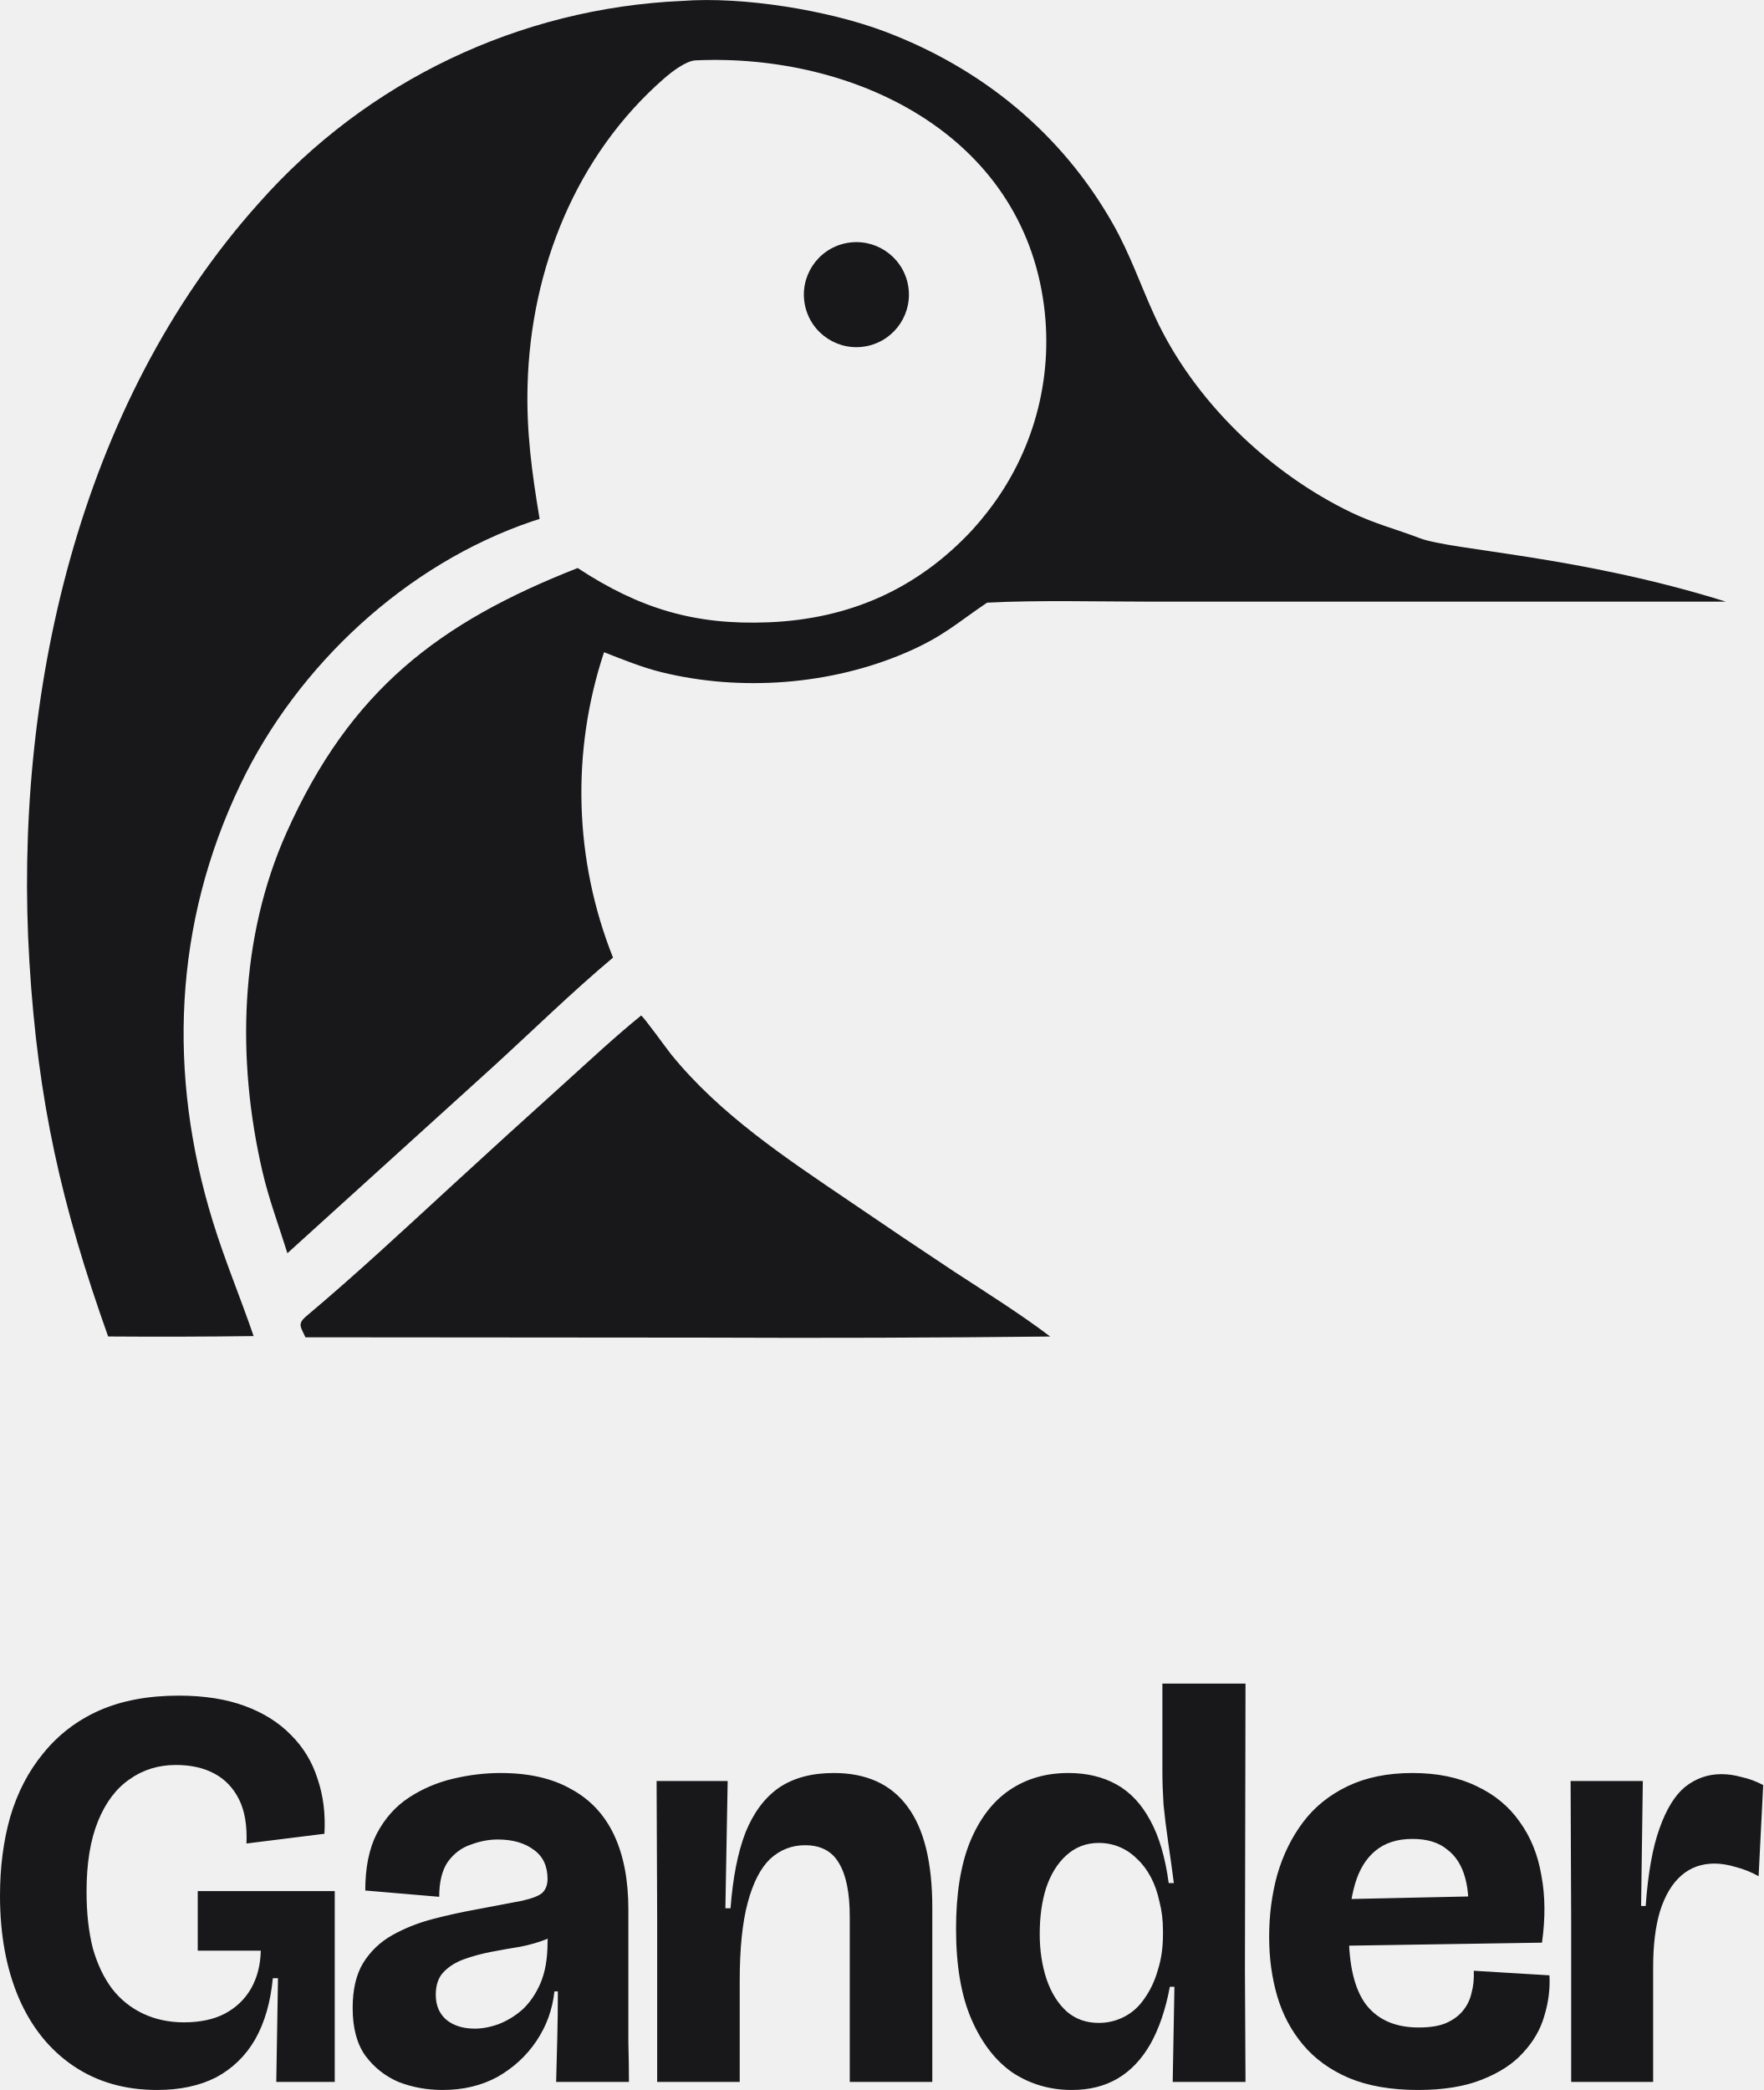
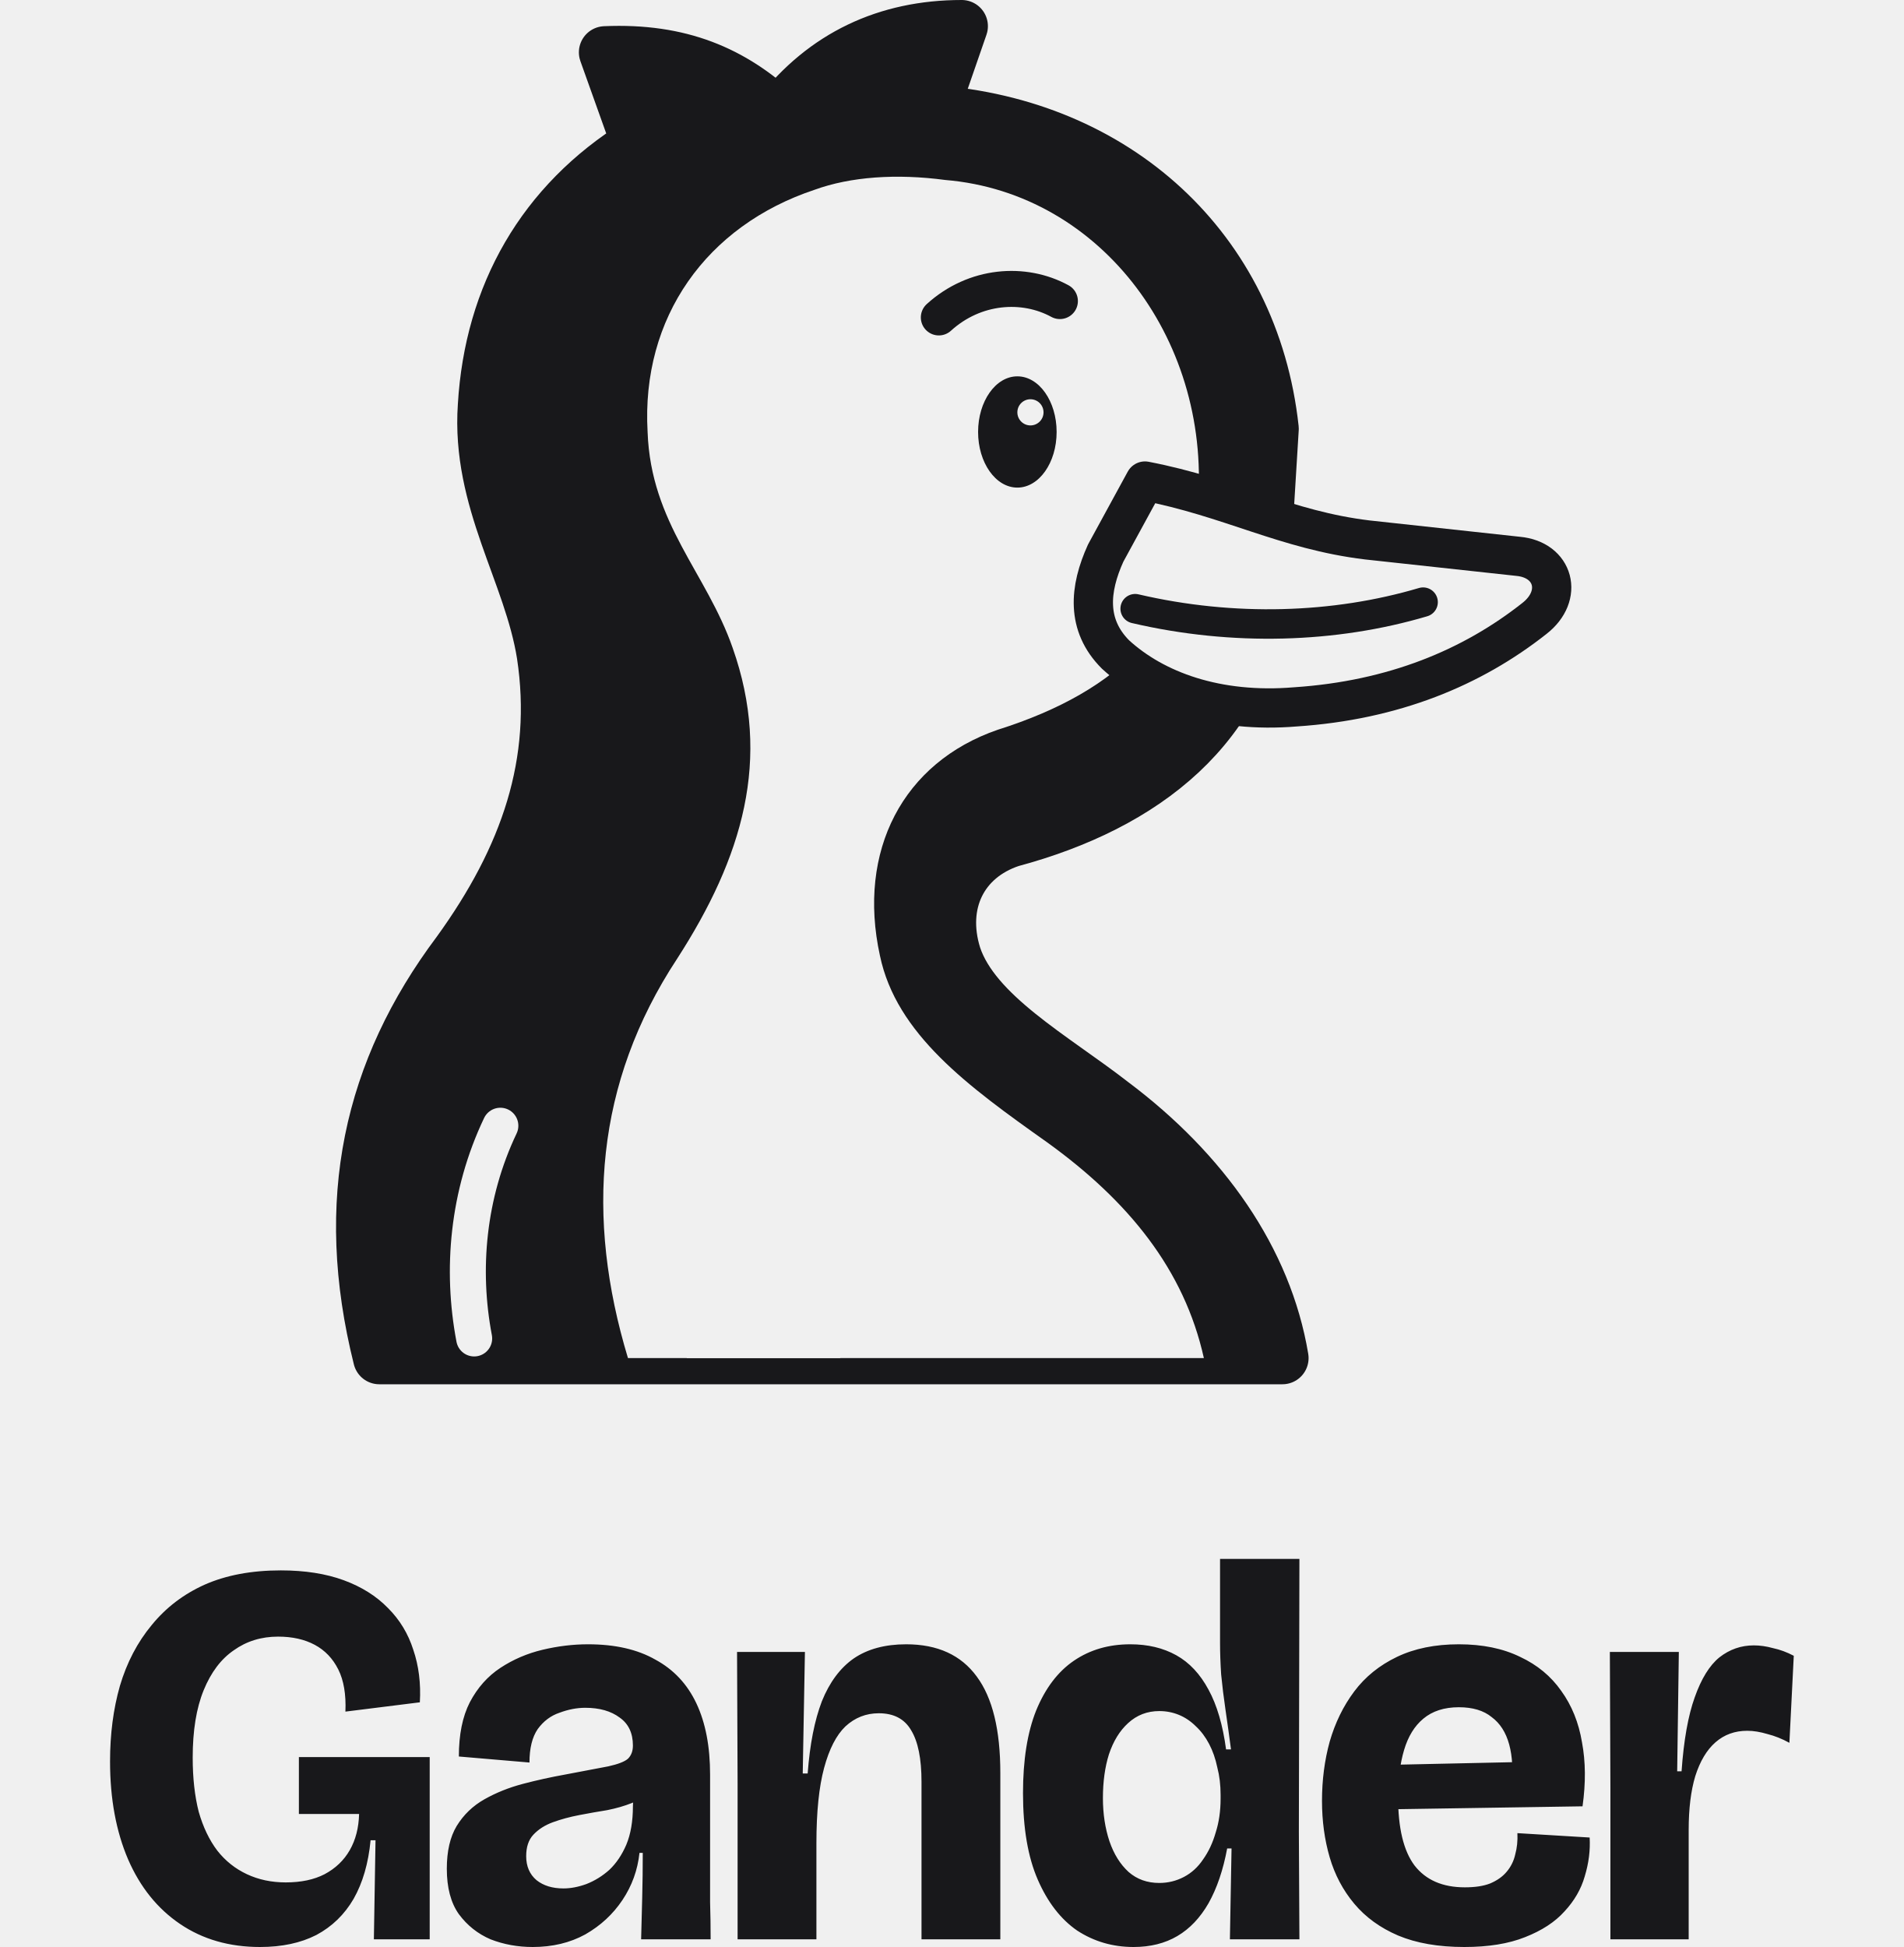
- <svg xmlns="http://www.w3.org/2000/svg" width="283.00" height="335.46" viewBox="0 0 283.005 335.456">
-   <g transform="matrix(0.49247,0,0,0.49247,4.33599,4.0226363e-7)">
-     <path fill="#18181b" d="m 213.493,0.292 c 19.717,-1.514 47.665,3.019 66.086,9.979 31.657,11.96 57.634,33.168 74.379,62.748 5.622,9.932 8.955,19.929 13.67,30.175 12.547,27.271 37.124,50.934 64.083,63.88 7.468,3.585 14.61,5.423 22.22,8.321 10.537,4.011 51.745,5.681 99.745,20.681 l -187.024,0.012 c -16.789,-0.001 -37.309,-0.548 -53.748,0.332 -10.029,6.747 -14.206,11.005 -26.42,16.268 -24.516,10.564 -53.828,12.761 -79.694,6.388 -6.418,-1.581 -12.61,-4.13 -18.728,-6.506 -10.77,32.489 -9.732,67.736 2.93,99.535 -13.278,11.125 -26.474,24.057 -39.428,35.872 l -66.699,60.473 c -2.784,-8.933 -6.067,-17.663 -8.172,-26.773 -8.398,-36.331 -7.489,-75.961 7.909,-110.364 20.743,-46.344 49.573,-68.411 94.872,-86.186 20.022,13.141 38.008,18.677 62.184,17.691 26.336,-1.074 48.432,-10.773 66.42,-30.094 1.723,-1.892 3.369,-3.853 4.934,-5.877 14.909,-19.015 21.555,-43.221 18.447,-67.182 -7.219,-56.112 -62.152,-82.317 -113.54,-80.004 -3.174,0.143 -7.822,3.768 -10.197,5.834 -28.758,25.017 -43.525,62.177 -44.571,99.82 -0.455,15.309 1.423,28.831 3.915,43.81 -0.781,0.233 -1.557,0.481 -2.328,0.744 -41.217,13.958 -76.641,47.026 -95.205,85.841 -21.772,45.523 -23.741,94.516 -8.97,142.404 4.016,13.022 8.961,24.675 13.292,37.343 -15.805,0.205 -31.611,0.248 -47.416,0.131 -15.205,-42.754 -22.881,-76.479 -25.662,-122.132 -5.257,-86.289 15.763,-181.546 74.855,-247.346 C 110.759,26.382 160.516,2.628 213.493,0.292 Z" />
-     <path fill="#18181b" d="m 200.159,330.979 c 0.835,0.44 8.396,10.954 9.754,12.631 15.8,19.503 37.184,33.666 57.674,47.564 11.479,7.844 23.013,15.603 34.604,23.279 9.686,6.306 22.149,14.174 31.279,21.151 -37.305,0.4 -74.612,0.518 -111.919,0.354 l -130.81,-0.105 c -1.527,-3.426 -2.786,-4.306 0.408,-6.988 16.09,-13.511 31.561,-27.962 47.046,-42.188 12.229,-11.248 24.517,-22.43 36.864,-33.547 7.856,-7.105 16.917,-15.557 25.1,-22.151 z" />
-     <path fill="#18181b" d="m 266.887,79.251 c 9.229,-1.886 18.248,4.04 20.18,13.26 1.933,9.219 -3.948,18.268 -13.158,20.246 -9.275,1.993 -18.403,-3.938 -20.349,-13.224 -1.946,-9.286 4.032,-18.383 13.327,-20.282 z" />
+ <svg xmlns="http://www.w3.org/2000/svg" viewBox="0 0 320 327.228" fill="none">
+   <g transform="translate(56.05 0) scale(.55) translate(-95 -32)">
+     <defs>
+       <mask id="stacked-black" maskUnits="userSpaceOnUse" x="0" y="0" width="512" height="512">
+         <path d="M109 447c-12-48-3-88 24-124 21-29 31-58 26-91-4-25-20-47-18-76 2-34 18-62 47-80l-10-28c23-1 39 6 53 19 14-18 33-27 56-27l-9 26c56 4 98 42 104 97l-3 49c-5 42-36 66-77 77-15 5-22 19-17 35 6 18 30 31 48 45 28 21 47 48 52 78Z" fill="#FFFFFF" stroke="#FFFFFF" stroke-width="16" stroke-linejoin="round" />
+         <path d="M242 90c-33 11-53 39-51 74 1 28 18 43 26 66 12 34 3 64-17 95-25 38-28 79-15 122h176c-6-27-23-48-48-66-24-17-46-33-51-57-7-32 7-59 36-69 38-12 58-33 61-67 5-51-29-97-77-101-15-2-29-1-40 3Z" fill="#000000" />
+         <path d="M203 447c-10-40-2-77 19-108-8 47 4 83 28 108Z" fill="#000000" />
+         <path d="M343 179c26 5 43 15 68 18l46 5c11 1 14 12 5 19-19 15-43 25-73 27-24 2-43-5-55-16-9-9-8-20-3-31Z" fill="#000000" stroke="#FFFFFF" stroke-width="12" stroke-linejoin="round" />
+         <path d="M340 218c30 7 61 6 88-2" stroke="#FFFFFF" stroke-width="9" stroke-linecap="round" />
+         <path d="M280 129c11-10 26-11 37-5" stroke="#FFFFFF" stroke-width="11" stroke-linecap="round" />
+         <ellipse cx="304" cy="164" rx="12" ry="17" fill="#FFFFFF" />
+         <circle cx="308" cy="158" r="4" fill="#000000" />
+         <path d="M146 376c-10 21-12 44-8 65" stroke="#000000" stroke-width="11" stroke-linecap="round" />
+       </mask>
+     </defs>
+     <path d="M0 0h512v512H0Z" fill="#18181B" mask="url(#stacked-black)" />
  </g>
-   <path d="m 25.208,335.456 q -7.728,0 -13.432,-3.864 -5.704,-3.864 -8.74,-10.856 Q 0,313.652 0,304.268 q 0,-6.9 1.656,-12.696 1.748,-5.888 5.336,-10.212 3.588,-4.416 8.924,-6.808 5.428,-2.392 12.788,-2.392 6.072,0 10.58,1.656 4.508,1.656 7.452,4.692 2.944,2.944 4.232,6.992 1.38,4.048 1.104,8.832 l -12.512,1.564 q 0.184,-4.324 -1.196,-7.084 -1.38,-2.76 -3.956,-4.14 -2.576,-1.38 -6.164,-1.38 -4.232,0 -7.452,2.3 -3.22,2.208 -5.06,6.716 -1.84,4.508 -1.84,11.316 0,5.152 1.012,9.108 1.104,3.864 3.128,6.532 2.024,2.576 4.968,3.956 2.944,1.38 6.532,1.38 3.864,0 6.532,-1.38 2.76,-1.472 4.232,-4.048 1.472,-2.576 1.564,-6.072 H 31.74 v -9.568 h 21.988 v 10.948 19.688 h -9.384 l 0.276,-16.652 h -0.828 q -0.552,5.796 -2.852,9.844 -2.3,3.956 -6.256,6.072 -3.956,2.024 -9.476,2.024 z m 45.84,0 q -3.772,0 -7.084,-1.288 -3.22,-1.38 -5.336,-4.232 -2.024,-2.852 -2.024,-7.636 0,-4.416 1.656,-7.176 1.748,-2.852 4.692,-4.508 2.944,-1.656 6.44,-2.576 3.496,-0.92 7.084,-1.564 4.876,-0.92 7.268,-1.38 2.484,-0.552 3.312,-1.288 0.828,-0.828 0.828,-2.208 0,-3.128 -2.208,-4.692 -2.208,-1.656 -5.796,-1.656 -2.116,0 -4.324,0.828 -2.208,0.736 -3.68,2.76 -1.38,2.024 -1.38,5.612 l -11.868,-1.012 q 0,-5.52 1.84,-9.108 1.932,-3.68 5.152,-5.796 3.22,-2.116 7.084,-3.036 3.864,-0.92 7.636,-0.92 6.808,0 11.316,2.576 4.6,2.484 6.9,7.36 2.3,4.876 2.3,11.96 v 8.74 q 0,3.128 0,6.348 0,3.128 0,6.348 0.092,3.128 0.092,6.256 h -11.684 q 0.092,-3.496 0.184,-7.084 0.092,-3.588 0.092,-7.452 h -0.552 q -0.46,4.324 -2.852,7.912 -2.392,3.588 -6.256,5.796 -3.864,2.116 -8.832,2.116 z m 5.152,-9.844 q 1.84,0 3.864,-0.736 2.116,-0.828 3.864,-2.392 1.748,-1.656 2.852,-4.232 1.104,-2.668 1.104,-6.44 l 0.092,-2.116 2.392,-0.46 q -0.736,1.288 -2.668,2.024 -1.84,0.736 -4.14,1.196 -2.3,0.368 -4.692,0.828 -2.392,0.46 -4.416,1.196 -2.024,0.736 -3.312,2.116 -1.196,1.288 -1.196,3.588 0,2.576 1.748,4.048 1.748,1.38 4.508,1.38 z m 29.28,8.556 v -26.22 l -0.092,-22.08 h 11.408 l -0.368,20.424 h 0.828 q 0.552,-7.36 2.392,-12.144 1.932,-4.784 5.336,-7.176 3.496,-2.392 8.832,-2.392 7.912,0 11.868,5.428 3.956,5.336 3.956,16.192 v 27.968 h -13.248 v -26.496 q 0,-5.796 -1.748,-8.648 -1.656,-2.852 -5.428,-2.852 -3.22,0 -5.612,2.208 -2.3,2.208 -3.588,6.992 -1.288,4.784 -1.288,12.604 v 16.192 z m 66.555,1.288 q -5.244,0 -9.476,-2.76 -4.14,-2.852 -6.624,-8.556 -2.484,-5.704 -2.484,-14.536 0,-8.372 2.208,-13.892 2.3,-5.612 6.348,-8.372 4.048,-2.76 9.476,-2.76 4.416,0 7.728,1.84 3.312,1.84 5.428,5.796 2.116,3.864 2.944,10.028 h 0.828 q -0.46,-3.496 -0.92,-6.624 -0.46,-3.128 -0.736,-5.98 -0.184,-2.852 -0.184,-5.244 v -14.168 h 13.34 l -0.092,45.908 0.092,18.032 h -11.684 l 0.276,-15.272 h -0.736 q -1.012,5.428 -3.128,9.2 -2.116,3.68 -5.244,5.52 -3.128,1.84 -7.36,1.84 z m 4.324,-10.764 q 2.208,0 4.14,-1.012 1.932,-1.012 3.22,-2.944 1.38,-1.932 2.116,-4.508 0.828,-2.576 0.828,-5.704 v -0.644 q 0,-2.484 -0.552,-4.6 -0.46,-2.208 -1.38,-3.956 -0.92,-1.748 -2.208,-2.944 -1.288,-1.288 -2.852,-1.932 -1.564,-0.644 -3.312,-0.644 -3.036,0 -5.244,2.024 -2.116,1.932 -3.22,5.244 -1.012,3.22 -1.012,7.36 0,3.956 1.104,7.268 1.104,3.22 3.22,5.152 2.116,1.84 5.152,1.84 z m 51.268,10.764 q -6.532,0 -11.132,-1.932 -4.508,-1.932 -7.36,-5.336 -2.852,-3.404 -4.14,-7.82 -1.288,-4.416 -1.288,-9.476 0,-5.244 1.288,-9.936 1.38,-4.784 4.14,-8.464 2.76,-3.68 7.176,-5.796 4.416,-2.116 10.396,-2.116 5.98,0 10.304,2.116 4.324,2.024 6.9,5.704 2.668,3.68 3.496,8.648 0.92,4.876 0.092,10.764 l -35.604,0.552 v -7.452 l 25.484,-0.552 -1.84,4.324 q 0.46,-4.232 -0.368,-7.268 -0.828,-3.036 -2.944,-4.6 -2.024,-1.656 -5.52,-1.656 -3.68,0 -5.98,1.932 -2.208,1.84 -3.22,5.244 -1.012,3.404 -1.012,7.912 0,7.82 2.76,11.5 2.852,3.68 8.464,3.68 2.576,0 4.232,-0.644 1.748,-0.736 2.76,-1.932 1.104,-1.288 1.472,-2.944 0.46,-1.656 0.368,-3.588 l 12.144,0.736 q 0.184,3.22 -0.828,6.532 -0.92,3.22 -3.404,5.888 -2.392,2.668 -6.624,4.324 -4.14,1.656 -10.212,1.656 z m 24.557,-1.288 v -25.392 l -0.092,-22.908 h 11.592 l -0.276,20.056 h 0.736 q 0.552,-7.82 2.208,-12.42 1.656,-4.692 4.14,-6.716 2.576,-2.024 5.796,-2.024 1.564,0 3.22,0.46 1.748,0.368 3.496,1.288 l -0.736,14.628 q -1.84,-1.012 -3.68,-1.472 -1.84,-0.552 -3.404,-0.552 -3.128,0 -5.336,1.932 -2.208,1.932 -3.404,5.704 -1.104,3.68 -1.104,9.016 v 18.4 z" style="font-weight:700;font-size:92px;font-family:'Bricolage Grotesque';letter-spacing:-2;text-anchor:middle;fill:#18181b" aria-label="Gander" />
+   <path d="m 219.582,96.302 q -7.728,0 -13.432,-3.864 -5.704,-3.864 -8.74,-10.856 -3.036,-7.084 -3.036,-16.468 0,-6.9 1.656,-12.696 1.748,-5.888 5.336,-10.212 3.588,-4.416 8.924,-6.808 5.428,-2.392 12.788,-2.392 6.072,0 10.58,1.656 4.508,1.656 7.452,4.692 2.944,2.944 4.232,6.992 1.38,4.048 1.104,8.832 l -12.512,1.564 q 0.184,-4.324 -1.196,-7.084 -1.38,-2.76 -3.956,-4.14 -2.576,-1.38 -6.164,-1.38 -4.232,0 -7.452,2.3 -3.22,2.208 -5.06,6.716 -1.84,4.508 -1.84,11.316 0,5.152 1.012,9.108 1.104,3.864 3.128,6.532 2.024,2.576 4.968,3.956 2.944,1.38 6.532,1.38 3.864,0 6.532,-1.38 2.76,-1.472 4.232,-4.048 1.472,-2.576 1.564,-6.072 h -10.12 v -9.568 h 21.988 v 10.948 19.688 h -9.384 l 0.276,-16.652 h -0.828 q -0.552,5.796 -2.852,9.844 -2.3,3.956 -6.256,6.072 -3.956,2.024 -9.476,2.024 z m 45.84,0 q -3.772,0 -7.084,-1.288 -3.22,-1.38 -5.336,-4.232 -2.024,-2.852 -2.024,-7.636 0,-4.416 1.656,-7.176 1.748,-2.852 4.692,-4.508 2.944,-1.656 6.44,-2.576 3.496,-0.92 7.084,-1.564 4.876,-0.92 7.268,-1.38 2.484,-0.552 3.312,-1.288 0.828,-0.828 0.828,-2.208 0,-3.128 -2.208,-4.692 -2.208,-1.656 -5.796,-1.656 -2.116,0 -4.324,0.828 -2.208,0.736 -3.68,2.76 -1.38,2.024 -1.38,5.612 l -11.868,-1.012 q 0,-5.52 1.84,-9.108 1.932,-3.68 5.152,-5.796 3.22,-2.116 7.084,-3.036 3.864,-0.92 7.636,-0.92 6.808,0 11.316,2.576 4.6,2.484 6.9,7.36 2.3,4.876 2.3,11.96 v 8.74 q 0,3.128 0,6.348 0,3.128 0,6.348 0.092,3.128 0.092,6.256 h -11.684 q 0.092,-3.496 0.184,-7.084 0.092,-3.588 0.092,-7.452 h -0.552 q -0.46,4.324 -2.852,7.912 -2.392,3.588 -6.256,5.796 -3.864,2.116 -8.832,2.116 z m 5.152,-9.844 q 1.84,0 3.864,-0.736 2.116,-0.828 3.864,-2.392 1.748,-1.656 2.852,-4.232 1.104,-2.668 1.104,-6.44 l 0.092,-2.116 2.392,-0.46 q -0.736,1.288 -2.668,2.024 -1.84,0.736 -4.14,1.196 -2.3,0.368 -4.692,0.828 -2.392,0.46 -4.416,1.196 -2.024,0.736 -3.312,2.116 -1.196,1.288 -1.196,3.588 0,2.576 1.748,4.048 1.748,1.38 4.508,1.38 z m 29.28,8.556 V 68.794 l -0.092,-22.08 h 11.408 l -0.368,20.424 h 0.828 q 0.552,-7.36 2.392,-12.144 1.932,-4.784 5.336,-7.176 3.496,-2.392 8.832,-2.392 7.912,0 11.868,5.428 3.956,5.336 3.956,16.192 v 27.968 h -13.248 V 68.518 q 0,-5.796 -1.748,-8.648 -1.656,-2.852 -5.428,-2.852 -3.22,0 -5.612,2.208 -2.3,2.208 -3.588,6.992 -1.288,4.784 -1.288,12.604 v 16.192 z m 66.555,1.288 q -5.244,0 -9.476,-2.76 -4.14,-2.852 -6.624,-8.556 -2.484,-5.704 -2.484,-14.536 0,-8.372 2.208,-13.892 2.3,-5.612 6.348,-8.372 4.048,-2.76 9.476,-2.76 4.416,0 7.728,1.84 3.312,1.84 5.428,5.796 2.116,3.864 2.944,10.028 h 0.828 q -0.46,-3.496 -0.92,-6.624 -0.46,-3.128 -0.736,-5.98 -0.184,-2.852 -0.184,-5.244 v -14.168 h 13.34 l -0.092,45.908 0.092,18.032 h -11.684 l 0.276,-15.272 h -0.736 q -1.012,5.428 -3.128,9.2 -2.116,3.68 -5.244,5.52 -3.128,1.84 -7.36,1.84 z m 4.324,-10.764 q 2.208,0 4.14,-1.012 1.932,-1.012 3.22,-2.944 1.38,-1.932 2.116,-4.508 0.828,-2.576 0.828,-5.704 v -0.644 q 0,-2.484 -0.552,-4.6 -0.46,-2.208 -1.38,-3.956 -0.92,-1.748 -2.208,-2.944 -1.288,-1.288 -2.852,-1.932 -1.564,-0.644 -3.312,-0.644 -3.036,0 -5.244,2.024 -2.116,1.932 -3.22,5.244 -1.012,3.22 -1.012,7.36 0,3.956 1.104,7.268 1.104,3.22 3.22,5.152 2.116,1.84 5.152,1.84 z m 51.268,10.764 q -6.532,0 -11.132,-1.932 -4.508,-1.932 -7.36,-5.336 -2.852,-3.404 -4.14,-7.82 -1.288,-4.416 -1.288,-9.476 0,-5.244 1.288,-9.936 1.38,-4.784 4.14,-8.464 2.76,-3.68 7.176,-5.796 4.416,-2.116 10.396,-2.116 5.98,0 10.304,2.116 4.324,2.024 6.9,5.704 2.668,3.68 3.496,8.648 0.92,4.876 0.092,10.764 l -35.604,0.552 v -7.452 l 25.484,-0.552 -1.84,4.324 q 0.46,-4.232 -0.368,-7.268 -0.828,-3.036 -2.944,-4.6 -2.024,-1.656 -5.52,-1.656 -3.68,0 -5.98,1.932 -2.208,1.84 -3.22,5.244 -1.012,3.404 -1.012,7.912 0,7.82 2.76,11.5 2.852,3.68 8.464,3.68 2.576,0 4.232,-0.644 1.748,-0.736 2.76,-1.932 1.104,-1.288 1.472,-2.944 0.46,-1.656 0.368,-3.588 l 12.144,0.736 q 0.184,3.22 -0.828,6.532 -0.92,3.22 -3.404,5.888 -2.392,2.668 -6.624,4.324 -4.14,1.656 -10.212,1.656 z m 24.557,-1.288 V 69.622 l -0.092,-22.908 h 11.592 l -0.276,20.056 h 0.736 q 0.552,-7.82 2.208,-12.42 1.656,-4.692 4.14,-6.716 2.576,-2.024 5.796,-2.024 1.564,0 3.22,0.46 1.748,0.368 3.496,1.288 l -0.736,14.628 q -1.84,-1.012 -3.68,-1.472 -1.84,-0.552 -3.404,-0.552 -3.128,0 -5.336,1.932 -2.208,1.932 -3.404,5.704 -1.104,3.68 -1.104,9.016 v 18.4 z" transform="translate(18.4975 262) translate(-194.374 -31.074)" fill="#18181B" />
</svg>
